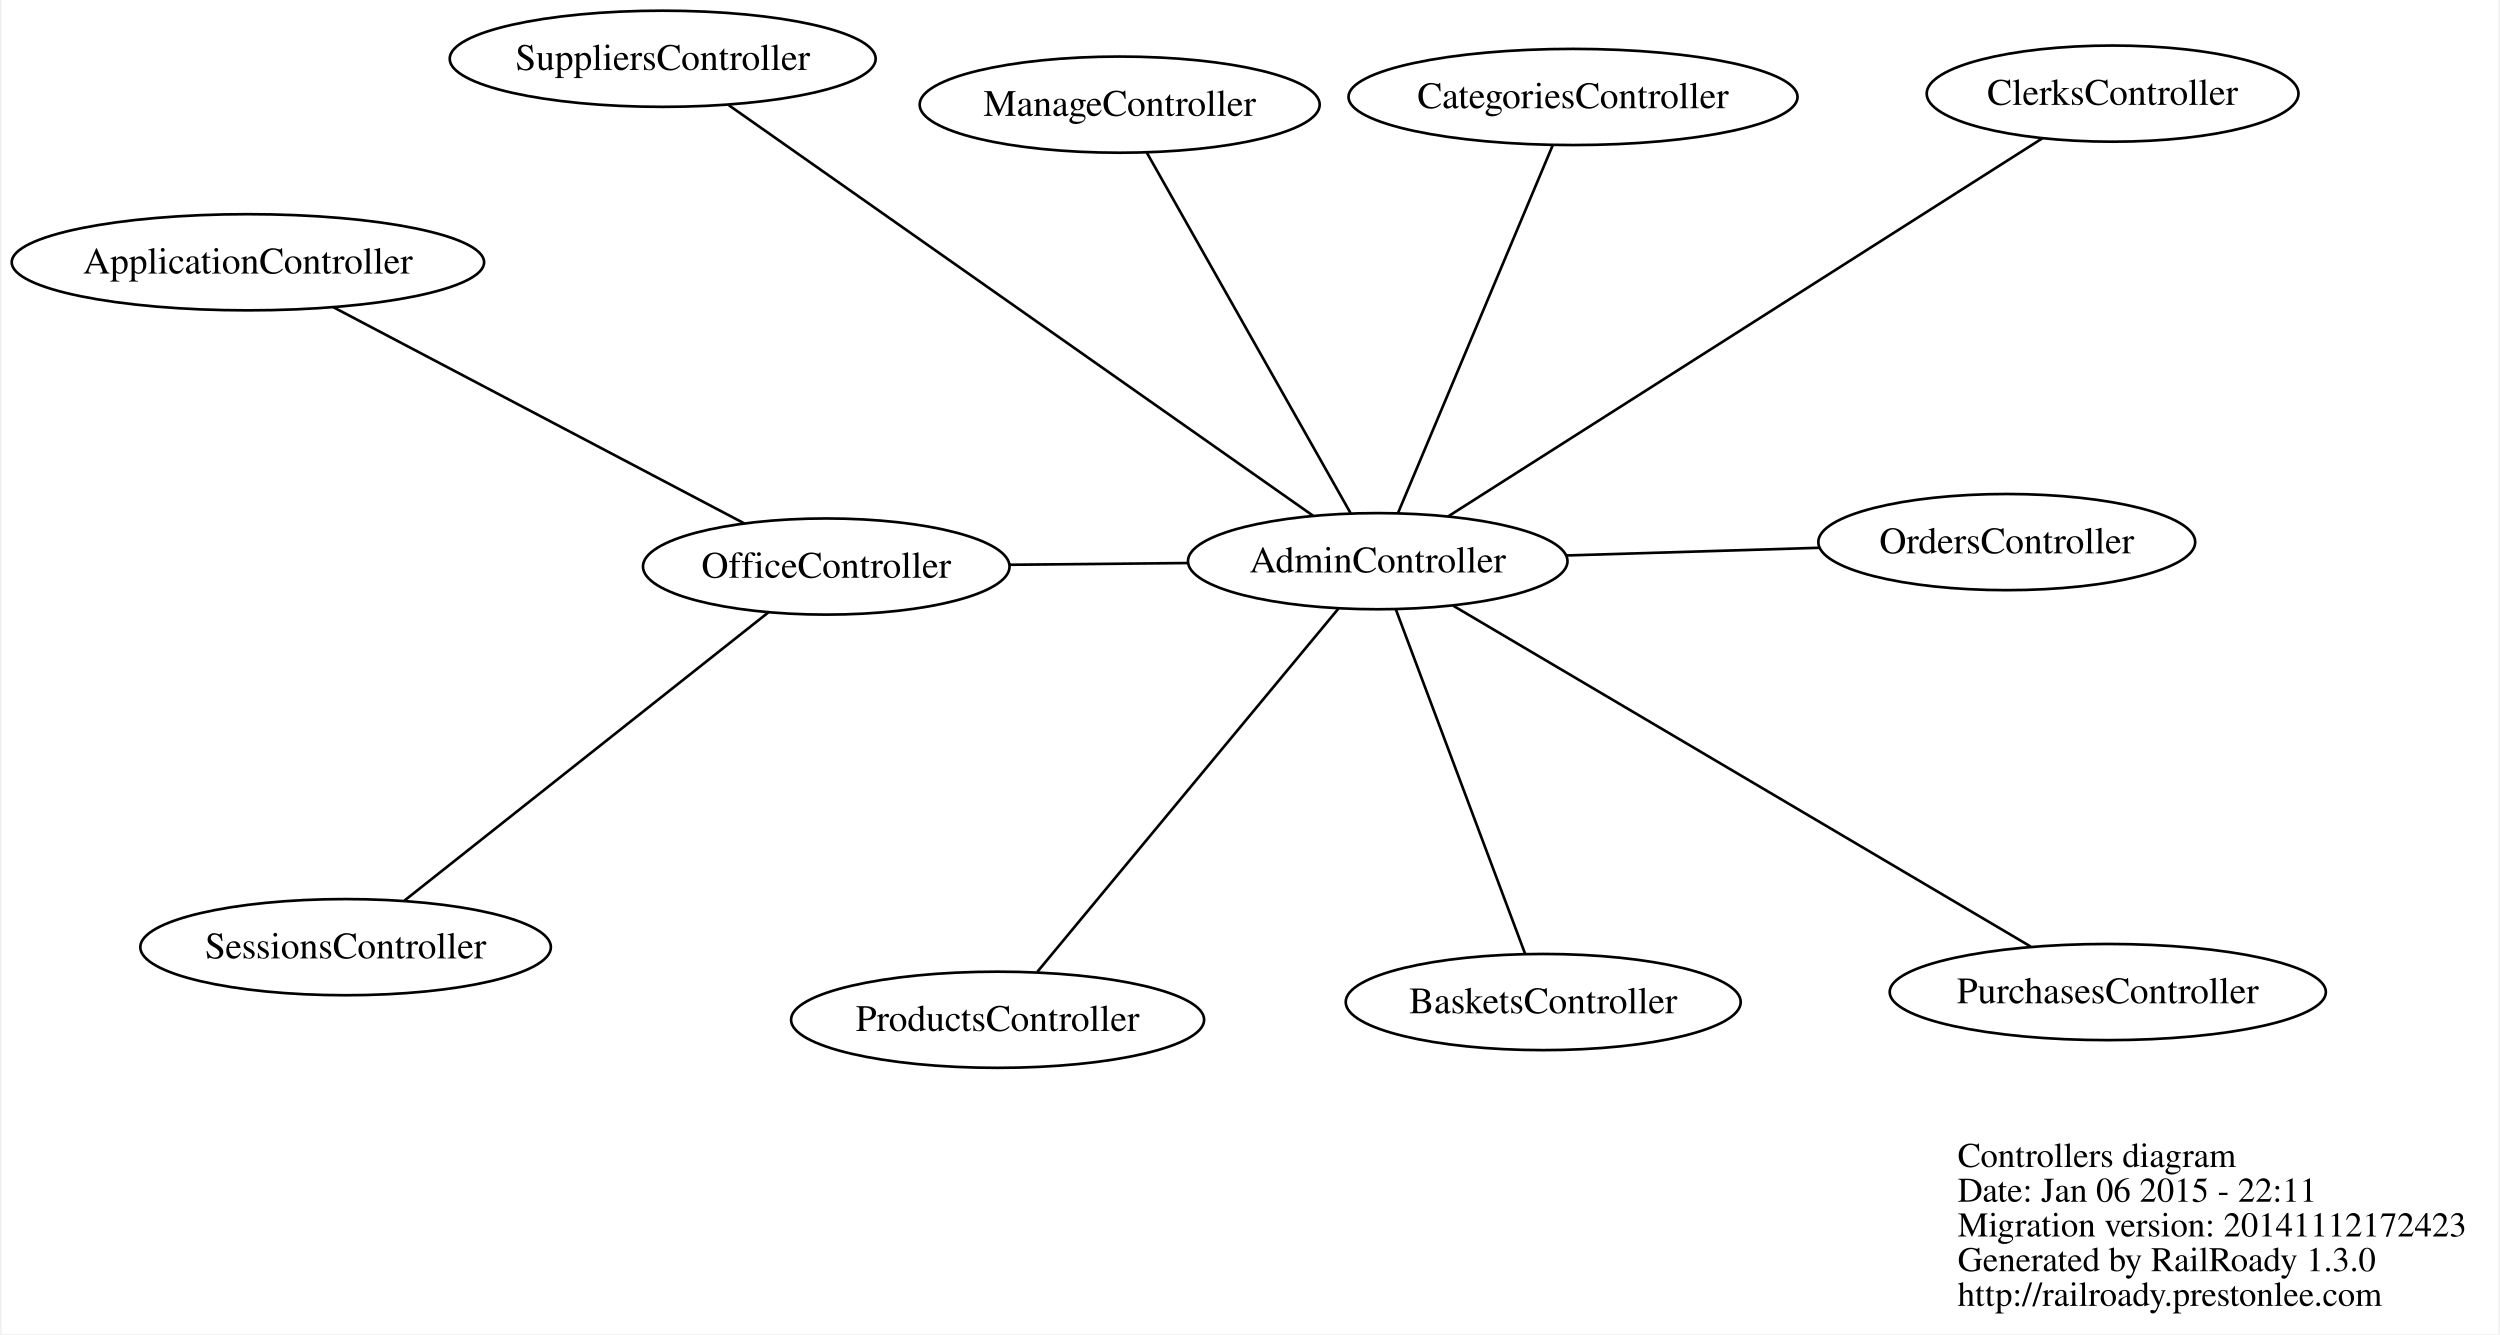
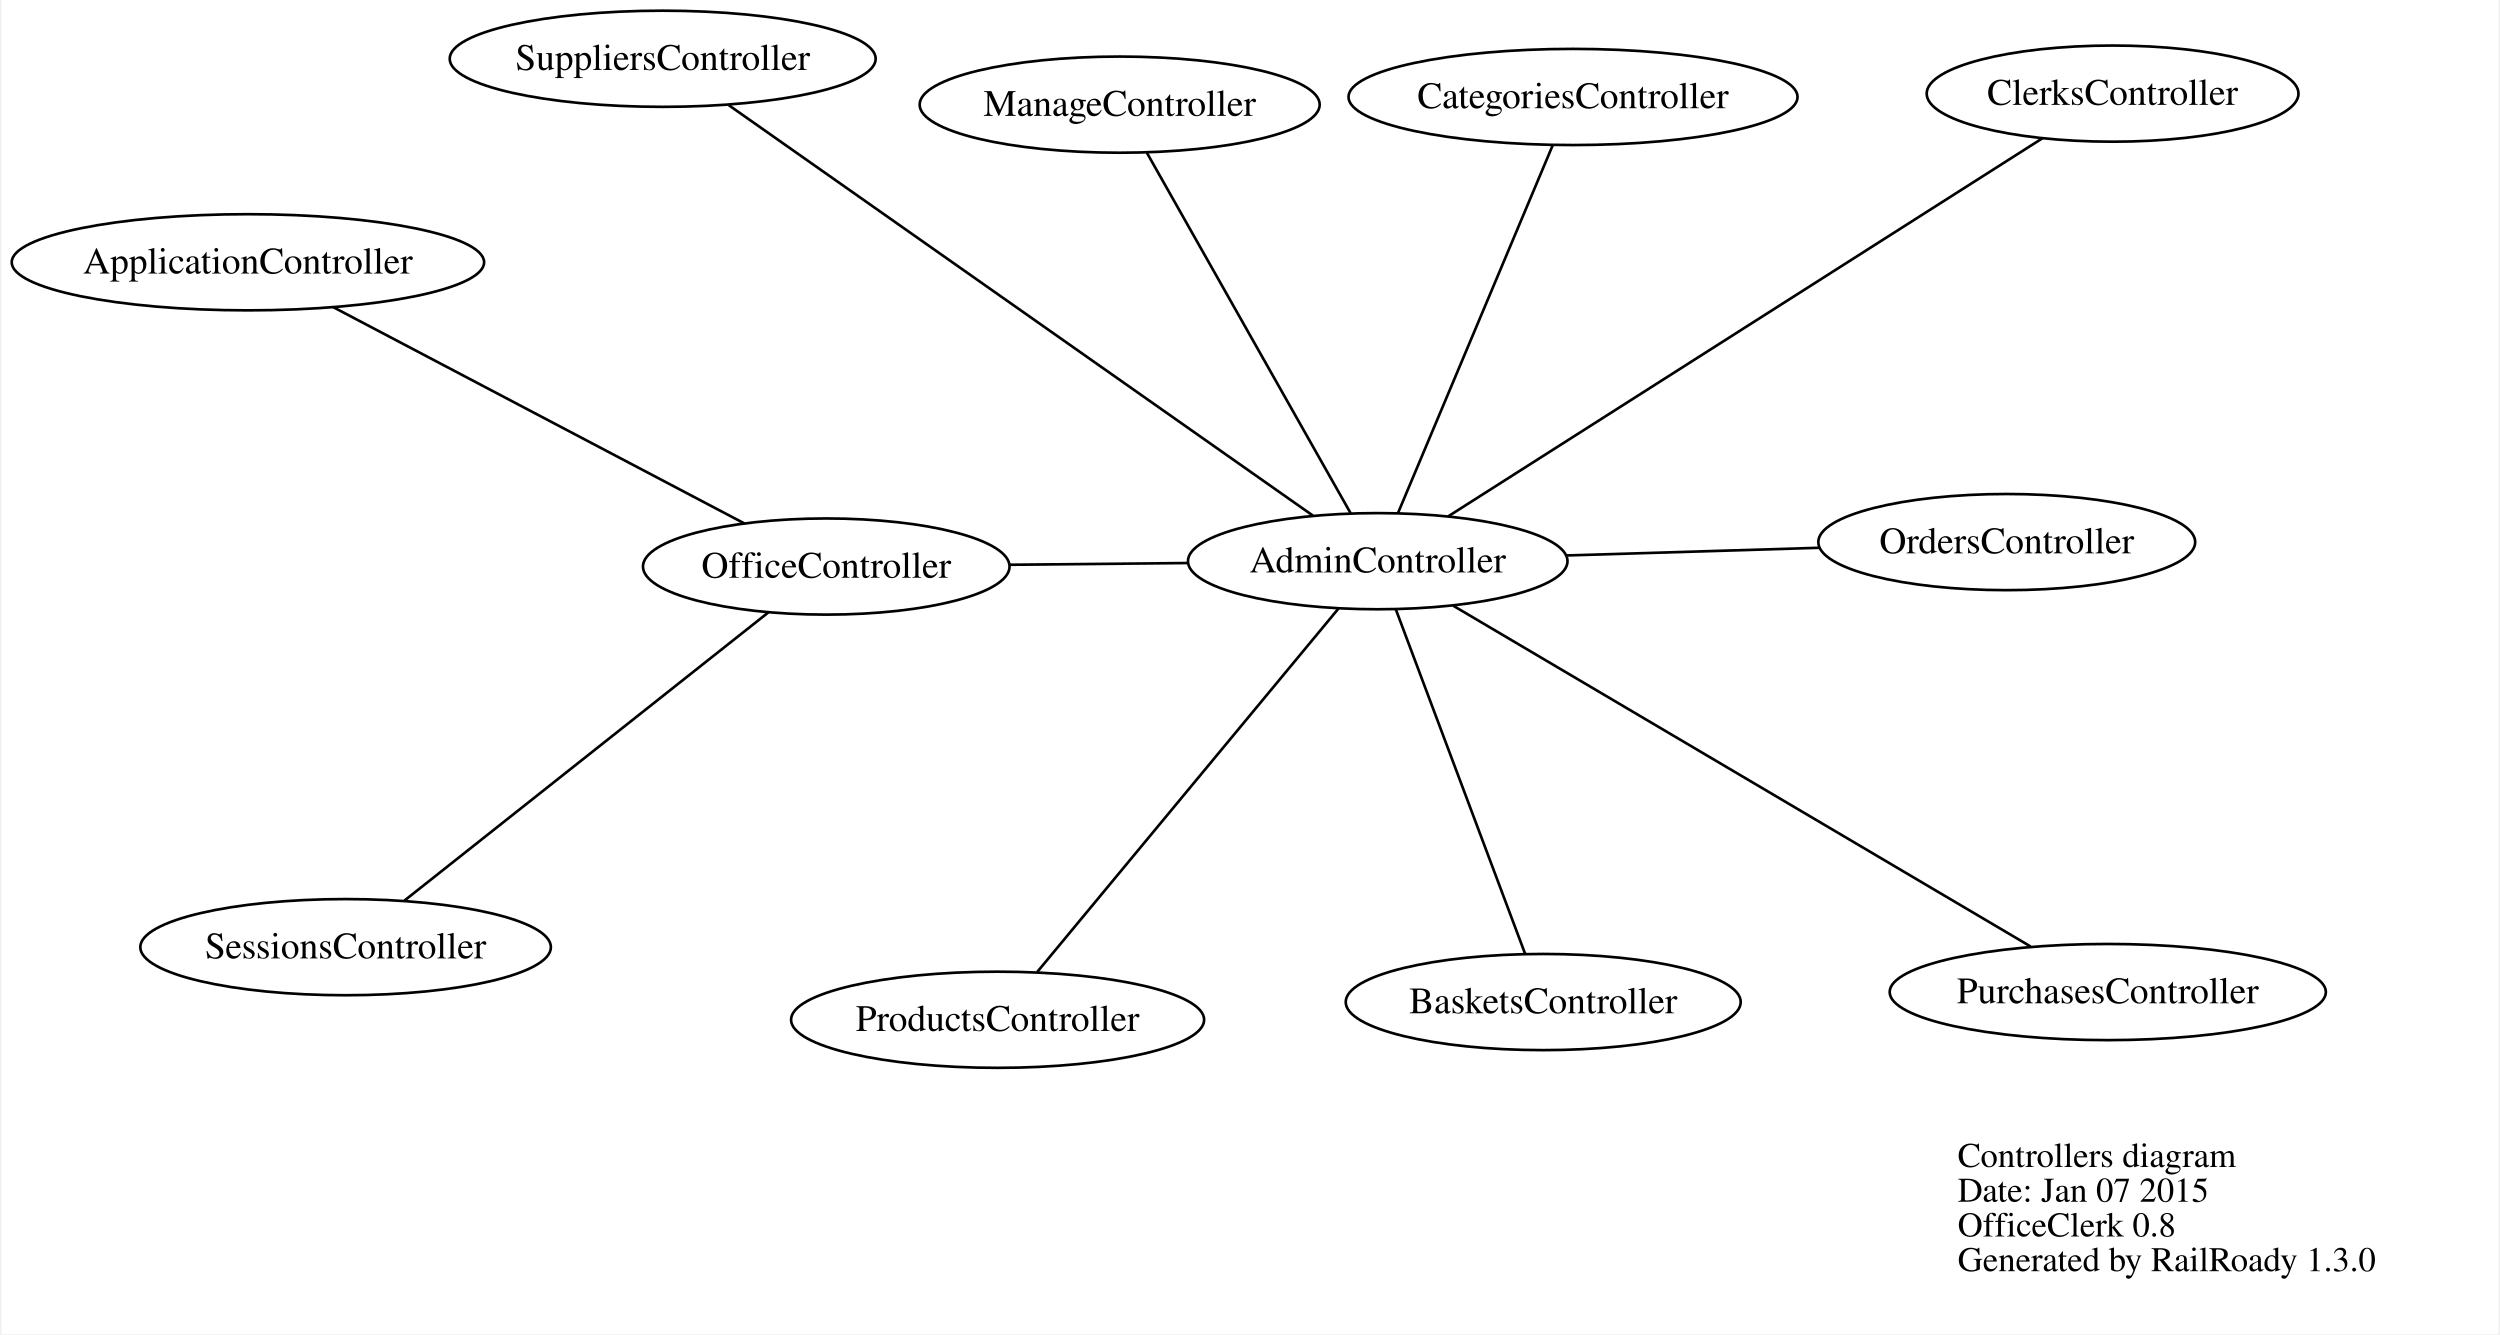
<svg xmlns="http://www.w3.org/2000/svg" width="935pt" height="499pt" viewBox="0.00 0.00 934.67 499.46">
  <g id="graph0" class="graph" transform="scale(1 1) rotate(0) translate(436.458 207.957)">
    <polygon fill="white" stroke="none" points="-436.458,291.5 -436.458,-207.957 498.212,-207.957 498.212,291.5 -436.458,291.5" />
    <g id="node1" class="node">
      <text text-anchor="start" x="295.788" y="228.9" font-family="Times,serif" font-size="13.00">Controllers diagram</text>
-       <text text-anchor="start" x="295.788" y="241.9" font-family="Times,serif" font-size="13.00">Date: Jan 06 2015 - 22:11</text>
-       <text text-anchor="start" x="295.788" y="254.9" font-family="Times,serif" font-size="13.00">Migration version: 20141112172423</text>
+       <text text-anchor="start" x="295.788" y="241.9" font-family="Times,serif" font-size="13.00">Date: Jan 07 2015</text>
+       <text text-anchor="start" x="295.788" y="254.9" font-family="Times,serif" font-size="13.00">OfficeClerk 0.8</text>
      <text text-anchor="start" x="295.788" y="267.9" font-family="Times,serif" font-size="13.00">Generated by RailRoady 1.3.0</text>
-       <text text-anchor="start" x="295.788" y="280.9" font-family="Times,serif" font-size="13.00">http://railroady.prestonlee.com</text>
    </g>
    <g id="node2" class="node">
      <ellipse fill="none" stroke="black" cx="-344.25" cy="-109.777" rx="88.417" ry="18" />
      <text text-anchor="middle" x="-344.25" y="-105.577" font-family="Times,serif" font-size="14.00">ApplicationController</text>
    </g>
    <g id="node8" class="node">
      <ellipse fill="none" stroke="black" cx="-127.746" cy="4.124" rx="68.613" ry="18" />
      <text text-anchor="middle" x="-127.746" y="8.324" font-family="Times,serif" font-size="14.00">OfficeController</text>
    </g>
    <g id="edge6" class="edge">
      <path fill="none" stroke="black" d="M-312.304,-92.971C-270.9,-71.188 -199.194,-33.464 -158.421,-12.014" />
    </g>
    <g id="node3" class="node">
      <ellipse fill="none" stroke="black" cx="78.694" cy="2.12" rx="71.044" ry="18" />
      <text text-anchor="middle" x="78.694" y="6.32" font-family="Times,serif" font-size="14.00">AdminController</text>
    </g>
    <g id="node4" class="node">
      <ellipse fill="none" stroke="black" cx="140.642" cy="167.154" rx="73.934" ry="18" />
      <text text-anchor="middle" x="140.642" y="171.354" font-family="Times,serif" font-size="14.00">BasketsController</text>
    </g>
    <g id="edge2" class="edge">
      <path fill="none" stroke="black" d="M85.441,20.096C97.358,51.841 121.992,117.47 133.903,149.2" />
    </g>
    <g id="node5" class="node">
      <ellipse fill="none" stroke="black" cx="151.802" cy="-171.656" rx="84.05" ry="18" />
      <text text-anchor="middle" x="151.802" y="-167.456" font-family="Times,serif" font-size="14.00">CategoriesController</text>
    </g>
    <g id="edge3" class="edge">
      <path fill="none" stroke="black" d="M86.242,-15.822C100.252,-49.122 130.124,-120.129 144.185,-153.551" />
    </g>
    <g id="node6" class="node">
      <ellipse fill="none" stroke="black" cx="353.783" cy="-172.911" rx="69.591" ry="18" />
      <text text-anchor="middle" x="353.783" y="-168.711" font-family="Times,serif" font-size="14.00">ClerksController</text>
    </g>
    <g id="edge4" class="edge">
      <path fill="none" stroke="black" d="M105.071,-14.663C157.651,-48.118 274.971,-122.765 327.486,-156.179" />
    </g>
    <g id="node7" class="node">
      <ellipse fill="none" stroke="black" cx="-17.909" cy="-168.785" rx="74.878" ry="18" />
      <text text-anchor="middle" x="-17.909" y="-164.585" font-family="Times,serif" font-size="14.00">ManageController</text>
    </g>
    <g id="edge5" class="edge">
      <path fill="none" stroke="black" d="M68.538,-15.847C49.985,-48.67 10.815,-117.967 -7.745,-150.802" />
    </g>
    <g id="node9" class="node">
      <ellipse fill="none" stroke="black" cx="314.165" cy="-5.031" rx="70.543" ry="18" />
      <text text-anchor="middle" x="314.165" y="-0.831" font-family="Times,serif" font-size="14.00">OrdersController</text>
    </g>
    <g id="edge7" class="edge">
      <path fill="none" stroke="black" d="M149.343,-0.025C179.281,-0.935 214.083,-1.992 243.972,-2.899" />
    </g>
    <g id="node10" class="node">
      <ellipse fill="none" stroke="black" cx="-63.609" cy="173.784" rx="77.317" ry="18" />
      <text text-anchor="middle" x="-63.609" y="177.984" font-family="Times,serif" font-size="14.00">ProductsController</text>
    </g>
    <g id="edge8" class="edge">
      <path fill="none" stroke="black" d="M64.001,19.845C36.732,52.739 -21.414,122.883 -48.782,155.898" />
    </g>
    <g id="node11" class="node">
      <ellipse fill="none" stroke="black" cx="351.981" cy="163.413" rx="81.644" ry="18" />
      <text text-anchor="middle" x="351.981" y="167.613" font-family="Times,serif" font-size="14.00">PurchasesController</text>
    </g>
    <g id="edge9" class="edge">
      <path fill="none" stroke="black" d="M106.911,18.774C159.143,49.601 270.366,115.244 323.096,146.365" />
    </g>
    <g id="node13" class="node">
      <ellipse fill="none" stroke="black" cx="-188.978" cy="-185.957" rx="79.732" ry="18" />
      <text text-anchor="middle" x="-188.978" y="-181.757" font-family="Times,serif" font-size="14.00">SuppliersController</text>
    </g>
    <g id="edge11" class="edge">
      <path fill="none" stroke="black" d="M54.468,-14.902C3.763,-50.529 -113.067,-132.619 -164.225,-168.565" />
    </g>
    <g id="edge1" class="edge">
      <path fill="none" stroke="black" d="M-59.004,3.457C-37.657,3.249 -14.087,3.021 7.428,2.812" />
    </g>
    <g id="node12" class="node">
      <ellipse fill="none" stroke="black" cx="-307.681" cy="146.607" rx="76.85" ry="18" />
      <text text-anchor="middle" x="-307.681" y="150.807" font-family="Times,serif" font-size="14.00">SessionsController</text>
    </g>
    <g id="edge10" class="edge">
      <path fill="none" stroke="black" d="M-149.45,21.311C-183.941,48.623 -250.904,101.648 -285.618,129.137" />
    </g>
  </g>
</svg>
